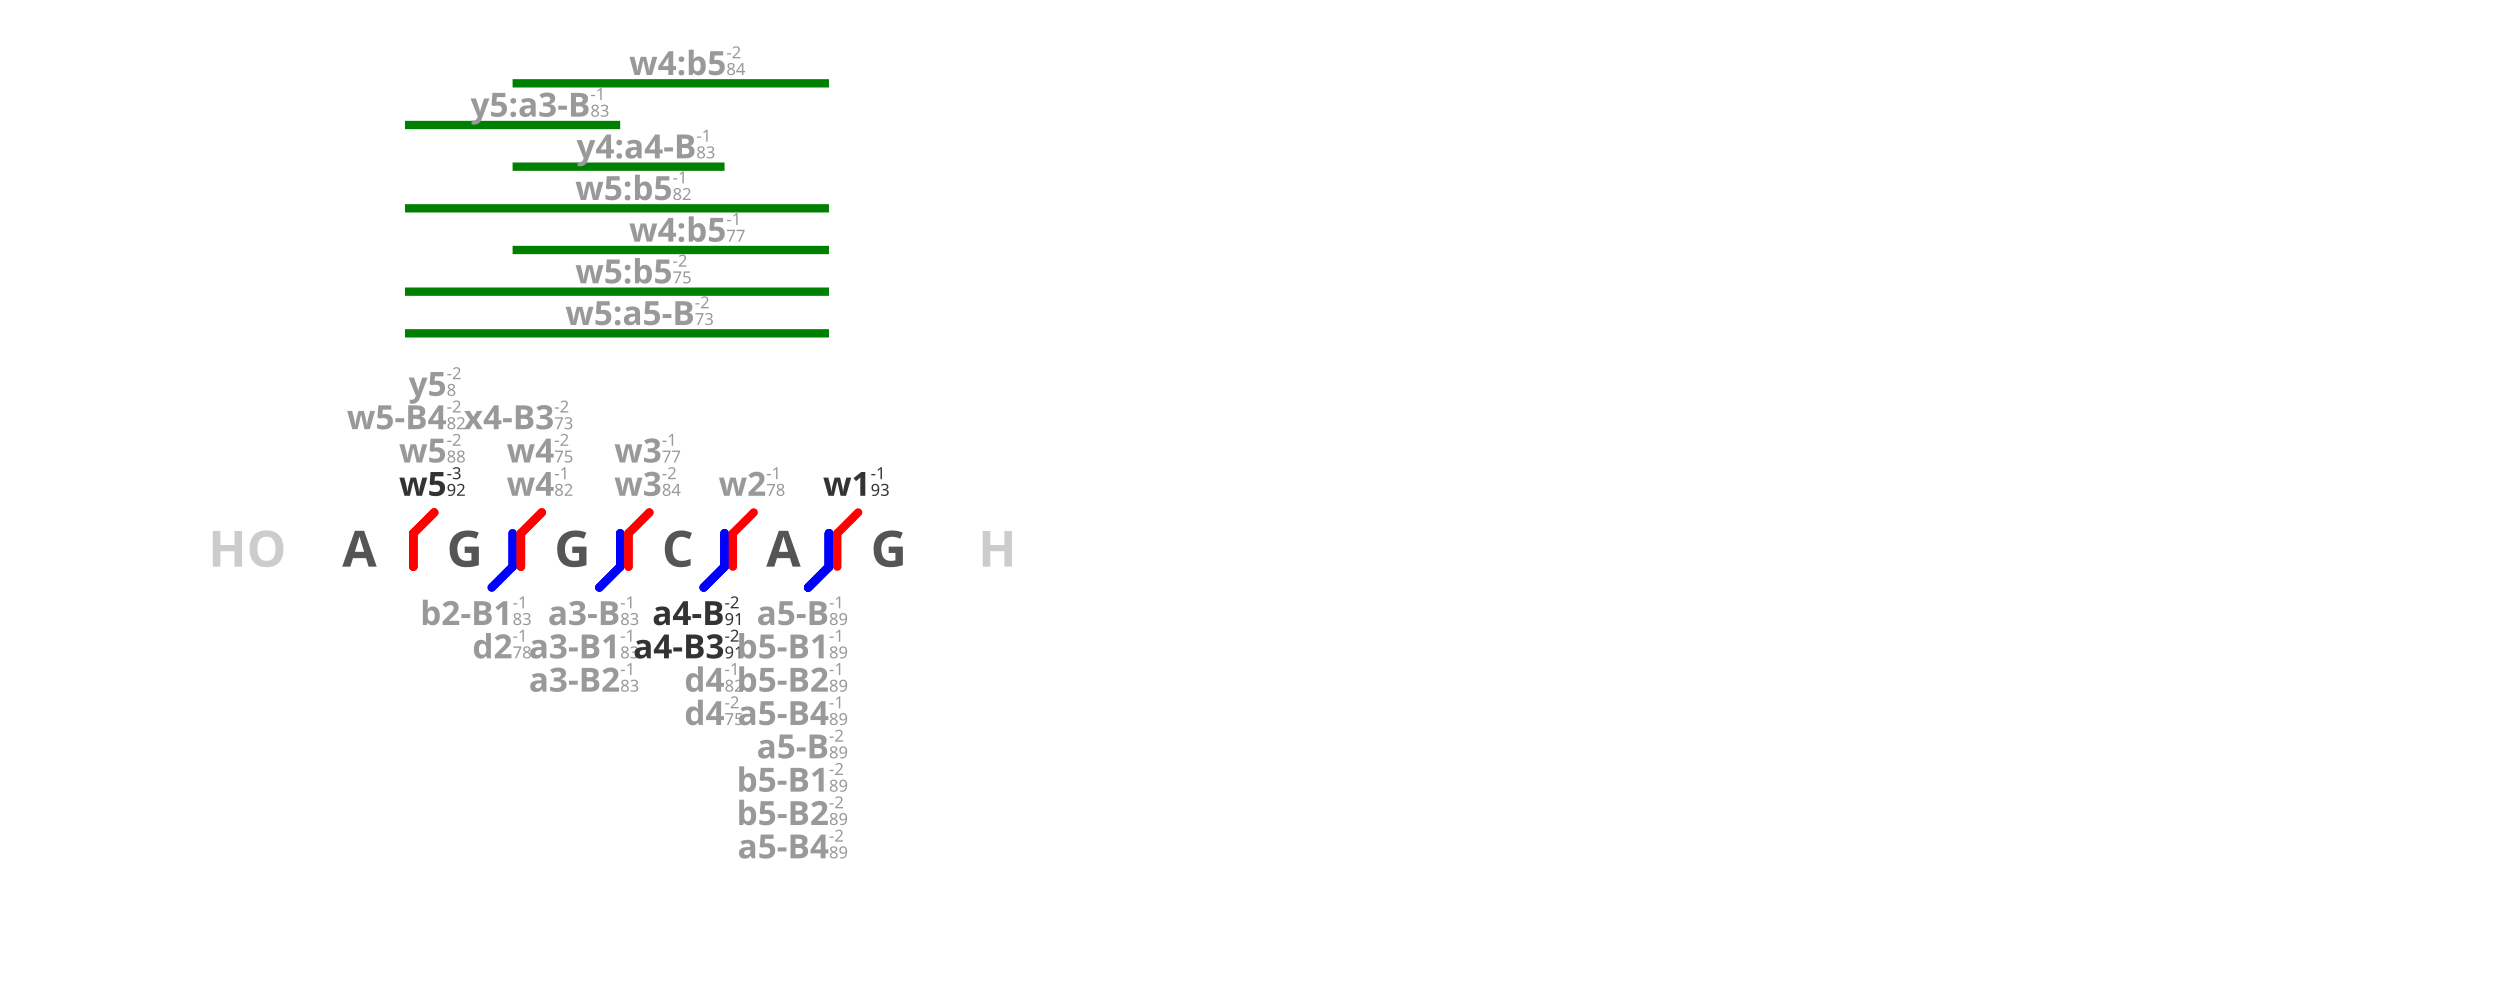
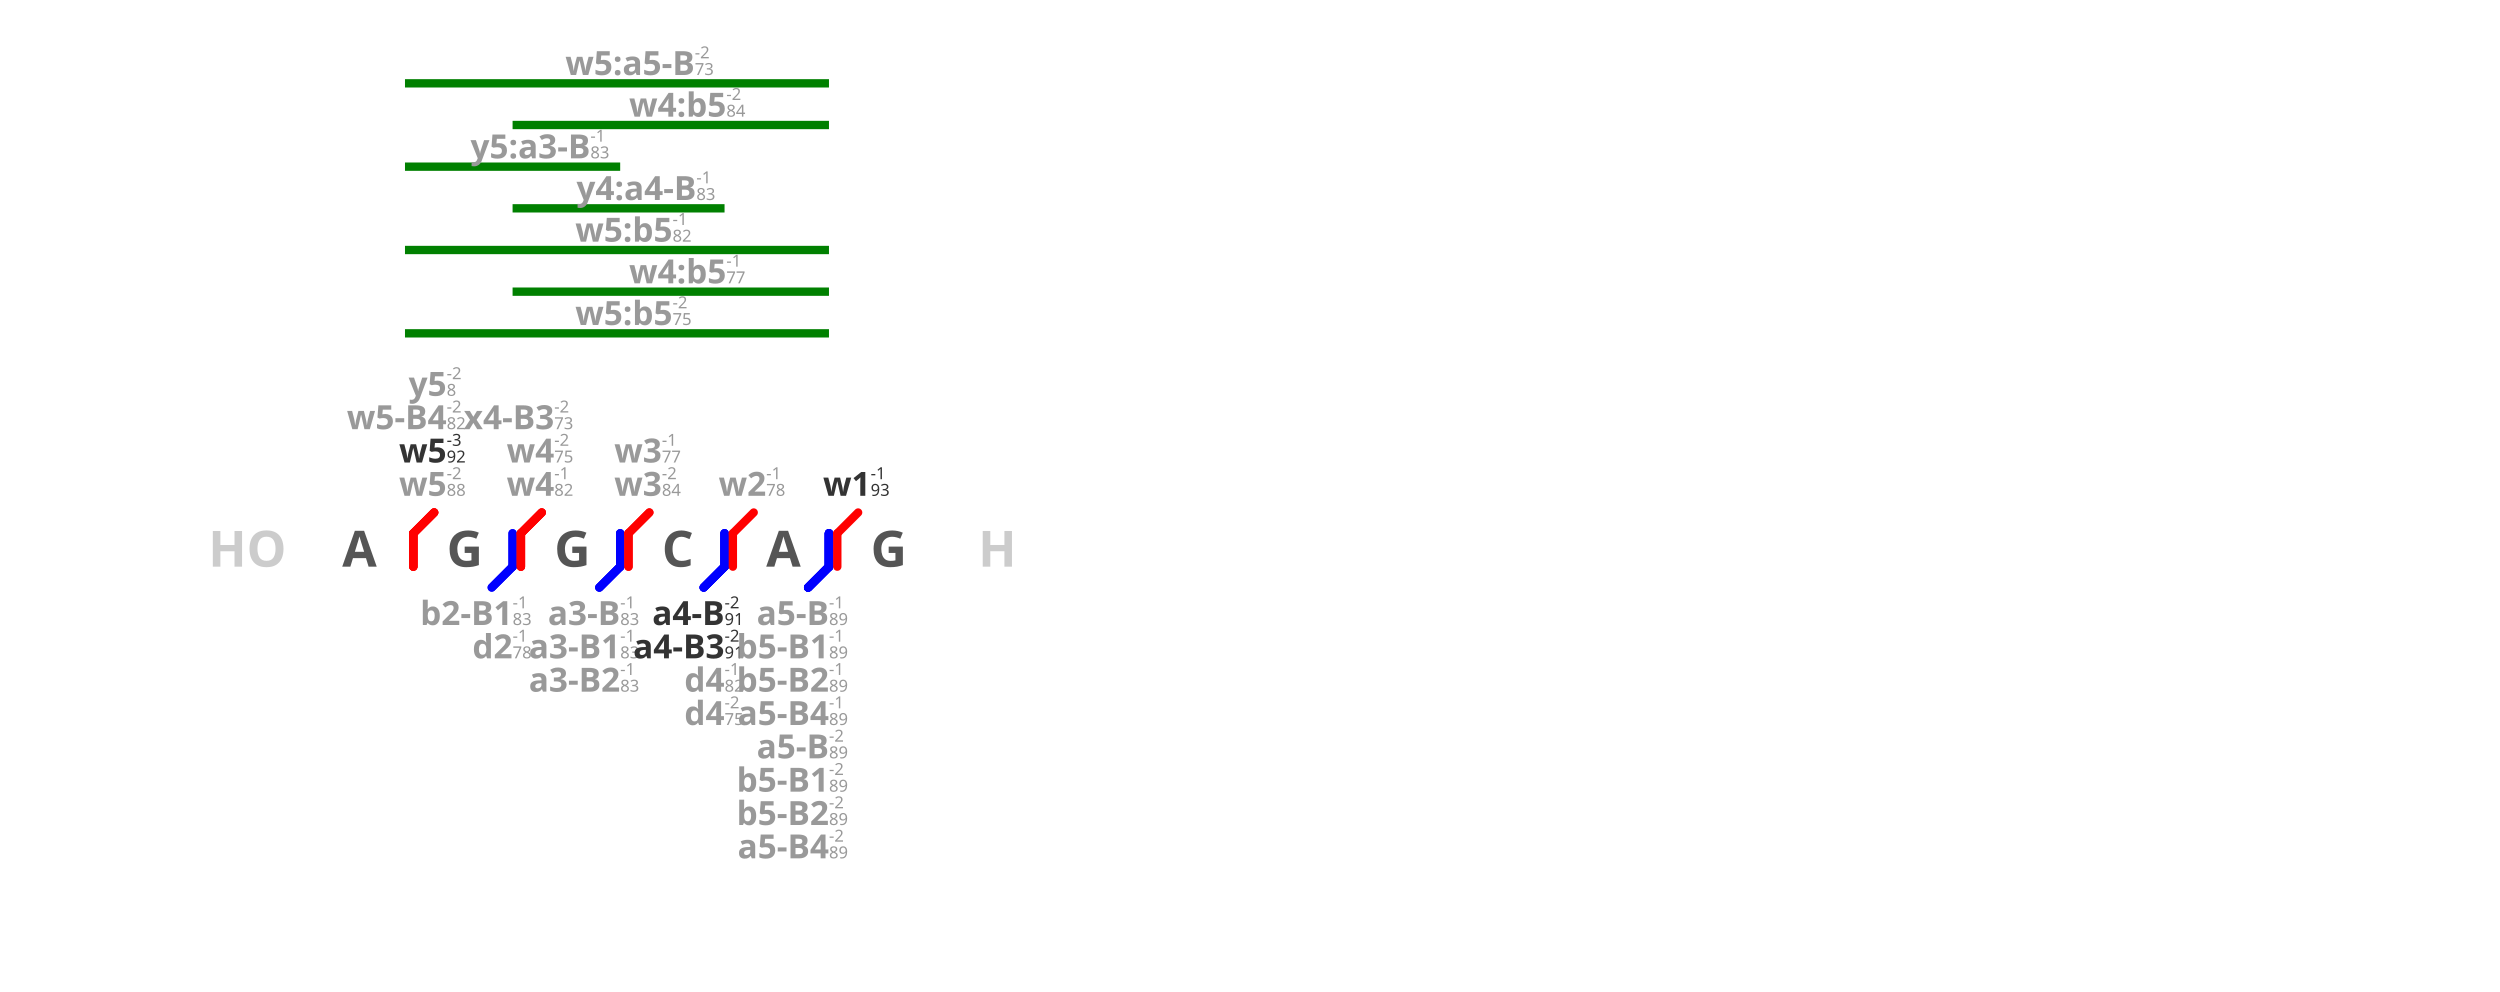
<svg xmlns="http://www.w3.org/2000/svg" xmlns:ns1="http://svgjs.com/svgjs" version="1.1" width="600" height="238">
  <style>
    .highlight {
        stroke: yellow;
        stroke-width: 5px;
        fill: red;
    }
    .highlightText {
        fill: red;
    }
    </style>
-   <line x1="123.02" y1="20" x2="198.953" y2="20" id="line3-5" stroke-width="2" stroke="green" />
-   <text fill="#999999" font-family="Verdana" font-weight="bold" font-size="8" text-anchor="end" x="174.32" y="18" ns1:data="{&quot;leading&quot;:&quot;1.3&quot;}">w4:b5</text>
-   <text fill="#999999" font-family="Verdana" font-size="4" x="174.32" y="14" ns1:data="{&quot;leading&quot;:&quot;1.3&quot;}">-2</text>
-   <text fill="#999999" font-family="Verdana" font-size="4" x="174.32" y="18" ns1:data="{&quot;leading&quot;:&quot;1.3&quot;}">84</text>
-   <line x1="97.195" y1="30" x2="148.844" y2="30" id="line2-3" stroke-width="2" stroke="green" />
-   <text fill="#999999" font-family="Verdana" font-weight="bold" font-size="8" text-anchor="end" x="141.686" y="28" ns1:data="{&quot;leading&quot;:&quot;1.3&quot;}">y5:a3-B</text>
-   <text fill="#999999" font-family="Verdana" font-size="4" x="141.686" y="24" ns1:data="{&quot;leading&quot;:&quot;1.3&quot;}">-1</text>
-   <text fill="#999999" font-family="Verdana" font-size="4" x="141.686" y="28" ns1:data="{&quot;leading&quot;:&quot;1.3&quot;}">83</text>
-   <line x1="123.02" y1="40" x2="173.891" y2="40" id="line3-4" stroke-width="2" stroke="green" />
-   <text fill="#999999" font-family="Verdana" font-weight="bold" font-size="8" text-anchor="end" x="167.122" y="38" ns1:data="{&quot;leading&quot;:&quot;1.3&quot;}">y4:a4-B</text>
-   <text fill="#999999" font-family="Verdana" font-size="4" x="167.122" y="34" ns1:data="{&quot;leading&quot;:&quot;1.3&quot;}">-1</text>
-   <text fill="#999999" font-family="Verdana" font-size="4" x="167.122" y="38" ns1:data="{&quot;leading&quot;:&quot;1.3&quot;}">83</text>
-   <line x1="97.195" y1="50" x2="198.953" y2="50" id="line2-5" stroke-width="2" stroke="green" />
-   <text fill="#999999" font-family="Verdana" font-weight="bold" font-size="8" text-anchor="end" x="161.408" y="48" ns1:data="{&quot;leading&quot;:&quot;1.3&quot;}">w5:b5</text>
-   <text fill="#999999" font-family="Verdana" font-size="4" x="161.408" y="44" ns1:data="{&quot;leading&quot;:&quot;1.3&quot;}">-1</text>
-   <text fill="#999999" font-family="Verdana" font-size="4" x="161.408" y="48" ns1:data="{&quot;leading&quot;:&quot;1.3&quot;}">82</text>
-   <line x1="123.02" y1="60" x2="198.953" y2="60" id="line3-5" stroke-width="2" stroke="green" />
-   <text fill="#999999" font-family="Verdana" font-weight="bold" font-size="8" text-anchor="end" x="174.32" y="58" ns1:data="{&quot;leading&quot;:&quot;1.3&quot;}">w4:b5</text>
-   <text fill="#999999" font-family="Verdana" font-size="4" x="174.32" y="54" ns1:data="{&quot;leading&quot;:&quot;1.3&quot;}">-1</text>
-   <text fill="#999999" font-family="Verdana" font-size="4" x="174.32" y="58" ns1:data="{&quot;leading&quot;:&quot;1.3&quot;}">77</text>
-   <line x1="97.195" y1="70" x2="198.953" y2="70" id="line2-5" stroke-width="2" stroke="green" />
-   <text fill="#999999" font-family="Verdana" font-weight="bold" font-size="8" text-anchor="end" x="161.408" y="68" ns1:data="{&quot;leading&quot;:&quot;1.3&quot;}">w5:b5</text>
-   <text fill="#999999" font-family="Verdana" font-size="4" x="161.408" y="64" ns1:data="{&quot;leading&quot;:&quot;1.3&quot;}">-2</text>
-   <text fill="#999999" font-family="Verdana" font-size="4" x="161.408" y="68" ns1:data="{&quot;leading&quot;:&quot;1.3&quot;}">75</text>
+   <line x1="97.195" y1="20" x2="198.953" y2="20" id="line2-5" stroke-width="2" stroke="green" />
+   <text fill="#999999" font-family="Verdana" font-weight="bold" font-size="8" text-anchor="end" x="166.741" y="18" ns1:data="{&quot;leading&quot;:&quot;1.3&quot;}">w5:a5-B</text>
+   <text fill="#999999" font-family="Verdana" font-size="4" x="166.741" y="14" ns1:data="{&quot;leading&quot;:&quot;1.3&quot;}">-2</text>
+   <text fill="#999999" font-family="Verdana" font-size="4" x="166.741" y="18" ns1:data="{&quot;leading&quot;:&quot;1.3&quot;}">73</text>
+   <line x1="123.02" y1="30" x2="198.953" y2="30" id="line3-5" stroke-width="2" stroke="green" />
+   <text fill="#999999" font-family="Verdana" font-weight="bold" font-size="8" text-anchor="end" x="174.32" y="28" ns1:data="{&quot;leading&quot;:&quot;1.3&quot;}">w4:b5</text>
+   <text fill="#999999" font-family="Verdana" font-size="4" x="174.32" y="24" ns1:data="{&quot;leading&quot;:&quot;1.3&quot;}">-2</text>
+   <text fill="#999999" font-family="Verdana" font-size="4" x="174.32" y="28" ns1:data="{&quot;leading&quot;:&quot;1.3&quot;}">84</text>
+   <line x1="97.195" y1="40" x2="148.844" y2="40" id="line2-3" stroke-width="2" stroke="green" />
+   <text fill="#999999" font-family="Verdana" font-weight="bold" font-size="8" text-anchor="end" x="141.686" y="38" ns1:data="{&quot;leading&quot;:&quot;1.3&quot;}">y5:a3-B</text>
+   <text fill="#999999" font-family="Verdana" font-size="4" x="141.686" y="34" ns1:data="{&quot;leading&quot;:&quot;1.3&quot;}">-1</text>
+   <text fill="#999999" font-family="Verdana" font-size="4" x="141.686" y="38" ns1:data="{&quot;leading&quot;:&quot;1.3&quot;}">83</text>
+   <line x1="123.02" y1="50" x2="173.891" y2="50" id="line3-4" stroke-width="2" stroke="green" />
+   <text fill="#999999" font-family="Verdana" font-weight="bold" font-size="8" text-anchor="end" x="167.122" y="48" ns1:data="{&quot;leading&quot;:&quot;1.3&quot;}">y4:a4-B</text>
+   <text fill="#999999" font-family="Verdana" font-size="4" x="167.122" y="44" ns1:data="{&quot;leading&quot;:&quot;1.3&quot;}">-1</text>
+   <text fill="#999999" font-family="Verdana" font-size="4" x="167.122" y="48" ns1:data="{&quot;leading&quot;:&quot;1.3&quot;}">83</text>
+   <line x1="97.195" y1="60" x2="198.953" y2="60" id="line2-5" stroke-width="2" stroke="green" />
+   <text fill="#999999" font-family="Verdana" font-weight="bold" font-size="8" text-anchor="end" x="161.408" y="58" ns1:data="{&quot;leading&quot;:&quot;1.3&quot;}">w5:b5</text>
+   <text fill="#999999" font-family="Verdana" font-size="4" x="161.408" y="54" ns1:data="{&quot;leading&quot;:&quot;1.3&quot;}">-1</text>
+   <text fill="#999999" font-family="Verdana" font-size="4" x="161.408" y="58" ns1:data="{&quot;leading&quot;:&quot;1.3&quot;}">82</text>
+   <line x1="123.02" y1="70" x2="198.953" y2="70" id="line3-5" stroke-width="2" stroke="green" />
+   <text fill="#999999" font-family="Verdana" font-weight="bold" font-size="8" text-anchor="end" x="174.32" y="68" ns1:data="{&quot;leading&quot;:&quot;1.3&quot;}">w4:b5</text>
+   <text fill="#999999" font-family="Verdana" font-size="4" x="174.32" y="64" ns1:data="{&quot;leading&quot;:&quot;1.3&quot;}">-1</text>
+   <text fill="#999999" font-family="Verdana" font-size="4" x="174.32" y="68" ns1:data="{&quot;leading&quot;:&quot;1.3&quot;}">77</text>
  <line x1="97.195" y1="80" x2="198.953" y2="80" id="line2-5" stroke-width="2" stroke="green" />
-   <text fill="#999999" font-family="Verdana" font-weight="bold" font-size="8" text-anchor="end" x="166.741" y="78" ns1:data="{&quot;leading&quot;:&quot;1.3&quot;}">w5:a5-B</text>
-   <text fill="#999999" font-family="Verdana" font-size="4" x="166.741" y="74" ns1:data="{&quot;leading&quot;:&quot;1.3&quot;}">-2</text>
-   <text fill="#999999" font-family="Verdana" font-size="4" x="166.741" y="78" ns1:data="{&quot;leading&quot;:&quot;1.3&quot;}">73</text>
+   <text fill="#999999" font-family="Verdana" font-weight="bold" font-size="8" text-anchor="end" x="161.408" y="78" ns1:data="{&quot;leading&quot;:&quot;1.3&quot;}">w5:b5</text>
+   <text fill="#999999" font-family="Verdana" font-size="4" x="161.408" y="74" ns1:data="{&quot;leading&quot;:&quot;1.3&quot;}">-2</text>
+   <text fill="#999999" font-family="Verdana" font-size="4" x="161.408" y="78" ns1:data="{&quot;leading&quot;:&quot;1.3&quot;}">75</text>
  <text font-family="Verdana" font-size="12" font-weight="bold" fill="#cccccc" x="50" y="136" id="residue-undefined" ns1:data="{&quot;leading&quot;:&quot;1.3&quot;}">HO</text>
  <text font-family="Verdana" font-size="12" font-weight="bold" fill="#555555" x="82.133" y="136" id="residue-1" ns1:data="{&quot;leading&quot;:&quot;1.3&quot;}">A</text>
  <text font-family="Verdana" font-size="12" font-weight="bold" fill="#555555" x="107.195" y="136" id="residue-2" ns1:data="{&quot;leading&quot;:&quot;1.3&quot;}">G</text>
  <text font-family="Verdana" font-size="12" font-weight="bold" fill="#555555" x="133.02" y="136" id="residue-3" ns1:data="{&quot;leading&quot;:&quot;1.3&quot;}">G</text>
  <text font-family="Verdana" font-size="12" font-weight="bold" fill="#555555" x="158.844" y="136" id="residue-4" ns1:data="{&quot;leading&quot;:&quot;1.3&quot;}">C</text>
  <text font-family="Verdana" font-size="12" font-weight="bold" fill="#555555" x="183.891" y="136" id="residue-5" ns1:data="{&quot;leading&quot;:&quot;1.3&quot;}">A</text>
  <text font-family="Verdana" font-size="12" font-weight="bold" fill="#555555" x="208.953" y="136" id="residue-6" ns1:data="{&quot;leading&quot;:&quot;1.3&quot;}">G</text>
  <text font-family="Verdana" font-size="12" font-weight="bold" fill="#cccccc" x="234.777" y="136" id="residue-undefined" ns1:data="{&quot;leading&quot;:&quot;1.3&quot;}">H</text>
  <line x1="99.195" y1="136" x2="99.195" y2="128" stroke-linecap="round" stroke-width="2" stroke="red" />
  <line x1="99.195" y1="128" x2="104.195" y2="123" stroke-linecap="round" stroke-width="2" stroke="red" />
-   <text fill="#333333" font-family="Verdana" font-weight="bold" font-size="8" text-anchor="end" x="107.195" y="119" ns1:data="{&quot;leading&quot;:&quot;1.3&quot;}">w5</text>
-   <text fill="#333333" font-family="Verdana" font-size="4" x="107.195" y="115" ns1:data="{&quot;leading&quot;:&quot;1.3&quot;}">-3</text>
-   <text fill="#333333" font-family="Verdana" font-size="4" x="107.195" y="119" ns1:data="{&quot;leading&quot;:&quot;1.3&quot;}">92</text>
+   <text fill="#999999" font-family="Verdana" font-weight="bold" font-size="8" text-anchor="end" x="107.195" y="119" ns1:data="{&quot;leading&quot;:&quot;1.3&quot;}">w5</text>
+   <text fill="#999999" font-family="Verdana" font-size="4" x="107.195" y="115" ns1:data="{&quot;leading&quot;:&quot;1.3&quot;}">-2</text>
+   <text fill="#999999" font-family="Verdana" font-size="4" x="107.195" y="119" ns1:data="{&quot;leading&quot;:&quot;1.3&quot;}">88</text>
  <line x1="99.195" y1="136" x2="99.195" y2="128" stroke-linecap="round" stroke-width="2" stroke="red" />
  <line x1="99.195" y1="128" x2="104.195" y2="123" stroke-linecap="round" stroke-width="2" stroke="red" />
-   <text fill="#999999" font-family="Verdana" font-weight="bold" font-size="8" text-anchor="end" x="107.195" y="111" ns1:data="{&quot;leading&quot;:&quot;1.3&quot;}">w5</text>
-   <text fill="#999999" font-family="Verdana" font-size="4" x="107.195" y="107" ns1:data="{&quot;leading&quot;:&quot;1.3&quot;}">-2</text>
-   <text fill="#999999" font-family="Verdana" font-size="4" x="107.195" y="111" ns1:data="{&quot;leading&quot;:&quot;1.3&quot;}">88</text>
+   <text fill="#333333" font-family="Verdana" font-weight="bold" font-size="8" text-anchor="end" x="107.195" y="111" ns1:data="{&quot;leading&quot;:&quot;1.3&quot;}">w5</text>
+   <text fill="#333333" font-family="Verdana" font-size="4" x="107.195" y="107" ns1:data="{&quot;leading&quot;:&quot;1.3&quot;}">-3</text>
+   <text fill="#333333" font-family="Verdana" font-size="4" x="107.195" y="111" ns1:data="{&quot;leading&quot;:&quot;1.3&quot;}">92</text>
  <line x1="99.195" y1="136" x2="99.195" y2="128" stroke-linecap="round" stroke-width="2" stroke="red" />
  <line x1="99.195" y1="128" x2="104.195" y2="123" stroke-linecap="round" stroke-width="2" stroke="red" />
  <text fill="#999999" font-family="Verdana" font-weight="bold" font-size="8" text-anchor="end" x="107.195" y="103" ns1:data="{&quot;leading&quot;:&quot;1.3&quot;}">w5-B4</text>
  <text fill="#999999" font-family="Verdana" font-size="4" x="107.195" y="99" ns1:data="{&quot;leading&quot;:&quot;1.3&quot;}">-2</text>
  <text fill="#999999" font-family="Verdana" font-size="4" x="107.195" y="103" ns1:data="{&quot;leading&quot;:&quot;1.3&quot;}">82</text>
  <line x1="99.195" y1="136" x2="99.195" y2="128" stroke-linecap="round" stroke-width="2" stroke="red" />
  <line x1="99.195" y1="128" x2="104.195" y2="123" stroke-linecap="round" stroke-width="2" stroke="red" />
  <text fill="#999999" font-family="Verdana" font-weight="bold" font-size="8" text-anchor="end" x="107.195" y="95" ns1:data="{&quot;leading&quot;:&quot;1.3&quot;}">y5</text>
  <text fill="#999999" font-family="Verdana" font-size="4" x="107.195" y="91" ns1:data="{&quot;leading&quot;:&quot;1.3&quot;}">-2</text>
  <text fill="#999999" font-family="Verdana" font-size="4" x="107.195" y="95" ns1:data="{&quot;leading&quot;:&quot;1.3&quot;}">8</text>
  <line x1="123.02" y1="136" x2="123.02" y2="128" stroke-linecap="round" stroke-width="2" stroke="blue" />
  <line x1="123.02" y1="136" x2="118.02" y2="141" stroke-linecap="round" stroke-width="2" stroke="blue" />
  <text fill="#999999" font-family="Verdana" font-weight="bold" font-size="8" text-anchor="end" x="123.02" y="150" ns1:data="{&quot;leading&quot;:&quot;1.3&quot;}">b2-B1</text>
  <text fill="#999999" font-family="Verdana" font-size="4" x="123.02" y="146" ns1:data="{&quot;leading&quot;:&quot;1.3&quot;}">-1</text>
  <text fill="#999999" font-family="Verdana" font-size="4" x="123.02" y="150" ns1:data="{&quot;leading&quot;:&quot;1.3&quot;}">83</text>
  <line x1="123.02" y1="136" x2="123.02" y2="128" stroke-linecap="round" stroke-width="2" stroke="blue" />
  <line x1="123.02" y1="136" x2="118.02" y2="141" stroke-linecap="round" stroke-width="2" stroke="blue" />
  <text fill="#999999" font-family="Verdana" font-weight="bold" font-size="8" text-anchor="end" x="123.02" y="158" ns1:data="{&quot;leading&quot;:&quot;1.3&quot;}">d2</text>
  <text fill="#999999" font-family="Verdana" font-size="4" x="123.02" y="154" ns1:data="{&quot;leading&quot;:&quot;1.3&quot;}">-1</text>
  <text fill="#999999" font-family="Verdana" font-size="4" x="123.02" y="158" ns1:data="{&quot;leading&quot;:&quot;1.3&quot;}">78</text>
  <line x1="125.02" y1="136" x2="125.02" y2="128" stroke-linecap="round" stroke-width="2" stroke="red" />
  <line x1="125.02" y1="128" x2="130.02" y2="123" stroke-linecap="round" stroke-width="2" stroke="red" />
  <text fill="#999999" font-family="Verdana" font-weight="bold" font-size="8" text-anchor="end" x="133.02" y="119" ns1:data="{&quot;leading&quot;:&quot;1.3&quot;}">w4</text>
  <text fill="#999999" font-family="Verdana" font-size="4" x="133.02" y="115" ns1:data="{&quot;leading&quot;:&quot;1.3&quot;}">-1</text>
  <text fill="#999999" font-family="Verdana" font-size="4" x="133.02" y="119" ns1:data="{&quot;leading&quot;:&quot;1.3&quot;}">82</text>
  <line x1="125.02" y1="136" x2="125.02" y2="128" stroke-linecap="round" stroke-width="2" stroke="red" />
  <line x1="125.02" y1="128" x2="130.02" y2="123" stroke-linecap="round" stroke-width="2" stroke="red" />
  <text fill="#999999" font-family="Verdana" font-weight="bold" font-size="8" text-anchor="end" x="133.02" y="111" ns1:data="{&quot;leading&quot;:&quot;1.3&quot;}">w4</text>
  <text fill="#999999" font-family="Verdana" font-size="4" x="133.02" y="107" ns1:data="{&quot;leading&quot;:&quot;1.3&quot;}">-2</text>
  <text fill="#999999" font-family="Verdana" font-size="4" x="133.02" y="111" ns1:data="{&quot;leading&quot;:&quot;1.3&quot;}">75</text>
  <line x1="125.02" y1="136" x2="125.02" y2="128" stroke-linecap="round" stroke-width="2" stroke="red" />
  <line x1="125.02" y1="128" x2="130.02" y2="123" stroke-linecap="round" stroke-width="2" stroke="red" />
  <text fill="#999999" font-family="Verdana" font-weight="bold" font-size="8" text-anchor="end" x="133.02" y="103" ns1:data="{&quot;leading&quot;:&quot;1.3&quot;}">x4-B3</text>
  <text fill="#999999" font-family="Verdana" font-size="4" x="133.02" y="99" ns1:data="{&quot;leading&quot;:&quot;1.3&quot;}">-2</text>
  <text fill="#999999" font-family="Verdana" font-size="4" x="133.02" y="103" ns1:data="{&quot;leading&quot;:&quot;1.3&quot;}">73</text>
  <line x1="148.844" y1="136" x2="148.844" y2="128" stroke-linecap="round" stroke-width="2" stroke="blue" />
  <line x1="148.844" y1="136" x2="143.844" y2="141" stroke-linecap="round" stroke-width="2" stroke="blue" />
  <text fill="#999999" font-family="Verdana" font-weight="bold" font-size="8" text-anchor="end" x="148.844" y="150" ns1:data="{&quot;leading&quot;:&quot;1.3&quot;}">a3-B</text>
  <text fill="#999999" font-family="Verdana" font-size="4" x="148.844" y="146" ns1:data="{&quot;leading&quot;:&quot;1.3&quot;}">-1</text>
  <text fill="#999999" font-family="Verdana" font-size="4" x="148.844" y="150" ns1:data="{&quot;leading&quot;:&quot;1.3&quot;}">83</text>
  <line x1="148.844" y1="136" x2="148.844" y2="128" stroke-linecap="round" stroke-width="2" stroke="blue" />
  <line x1="148.844" y1="136" x2="143.844" y2="141" stroke-linecap="round" stroke-width="2" stroke="blue" />
  <text fill="#999999" font-family="Verdana" font-weight="bold" font-size="8" text-anchor="end" x="148.844" y="158" ns1:data="{&quot;leading&quot;:&quot;1.3&quot;}">a3-B1</text>
  <text fill="#999999" font-family="Verdana" font-size="4" x="148.844" y="154" ns1:data="{&quot;leading&quot;:&quot;1.3&quot;}">-1</text>
  <text fill="#999999" font-family="Verdana" font-size="4" x="148.844" y="158" ns1:data="{&quot;leading&quot;:&quot;1.3&quot;}">83</text>
  <line x1="148.844" y1="136" x2="148.844" y2="128" stroke-linecap="round" stroke-width="2" stroke="blue" />
  <line x1="148.844" y1="136" x2="143.844" y2="141" stroke-linecap="round" stroke-width="2" stroke="blue" />
  <text fill="#999999" font-family="Verdana" font-weight="bold" font-size="8" text-anchor="end" x="148.844" y="166" ns1:data="{&quot;leading&quot;:&quot;1.3&quot;}">a3-B2</text>
  <text fill="#999999" font-family="Verdana" font-size="4" x="148.844" y="162" ns1:data="{&quot;leading&quot;:&quot;1.3&quot;}">-1</text>
  <text fill="#999999" font-family="Verdana" font-size="4" x="148.844" y="166" ns1:data="{&quot;leading&quot;:&quot;1.3&quot;}">83</text>
  <line x1="150.844" y1="136" x2="150.844" y2="128" stroke-linecap="round" stroke-width="2" stroke="red" />
  <line x1="150.844" y1="128" x2="155.844" y2="123" stroke-linecap="round" stroke-width="2" stroke="red" />
  <text fill="#999999" font-family="Verdana" font-weight="bold" font-size="8" text-anchor="end" x="158.844" y="119" ns1:data="{&quot;leading&quot;:&quot;1.3&quot;}">w3</text>
  <text fill="#999999" font-family="Verdana" font-size="4" x="158.844" y="115" ns1:data="{&quot;leading&quot;:&quot;1.3&quot;}">-2</text>
  <text fill="#999999" font-family="Verdana" font-size="4" x="158.844" y="119" ns1:data="{&quot;leading&quot;:&quot;1.3&quot;}">84</text>
  <line x1="150.844" y1="136" x2="150.844" y2="128" stroke-linecap="round" stroke-width="2" stroke="red" />
  <line x1="150.844" y1="128" x2="155.844" y2="123" stroke-linecap="round" stroke-width="2" stroke="red" />
  <text fill="#999999" font-family="Verdana" font-weight="bold" font-size="8" text-anchor="end" x="158.844" y="111" ns1:data="{&quot;leading&quot;:&quot;1.3&quot;}">w3</text>
  <text fill="#999999" font-family="Verdana" font-size="4" x="158.844" y="107" ns1:data="{&quot;leading&quot;:&quot;1.3&quot;}">-1</text>
  <text fill="#999999" font-family="Verdana" font-size="4" x="158.844" y="111" ns1:data="{&quot;leading&quot;:&quot;1.3&quot;}">77</text>
  <line x1="173.891" y1="136" x2="173.891" y2="128" stroke-linecap="round" stroke-width="2" stroke="blue" />
  <line x1="173.891" y1="136" x2="168.891" y2="141" stroke-linecap="round" stroke-width="2" stroke="blue" />
  <text fill="#333333" font-family="Verdana" font-weight="bold" font-size="8" text-anchor="end" x="173.891" y="150" ns1:data="{&quot;leading&quot;:&quot;1.3&quot;}">a4-B</text>
  <text fill="#333333" font-family="Verdana" font-size="4" x="173.891" y="146" ns1:data="{&quot;leading&quot;:&quot;1.3&quot;}">-2</text>
  <text fill="#333333" font-family="Verdana" font-size="4" x="173.891" y="150" ns1:data="{&quot;leading&quot;:&quot;1.3&quot;}">91</text>
  <line x1="173.891" y1="136" x2="173.891" y2="128" stroke-linecap="round" stroke-width="2" stroke="blue" />
  <line x1="173.891" y1="136" x2="168.891" y2="141" stroke-linecap="round" stroke-width="2" stroke="blue" />
  <text fill="#333333" font-family="Verdana" font-weight="bold" font-size="8" text-anchor="end" x="173.891" y="158" ns1:data="{&quot;leading&quot;:&quot;1.3&quot;}">a4-B3</text>
  <text fill="#333333" font-family="Verdana" font-size="4" x="173.891" y="154" ns1:data="{&quot;leading&quot;:&quot;1.3&quot;}">-2</text>
  <text fill="#333333" font-family="Verdana" font-size="4" x="173.891" y="158" ns1:data="{&quot;leading&quot;:&quot;1.3&quot;}">91</text>
  <line x1="173.891" y1="136" x2="173.891" y2="128" stroke-linecap="round" stroke-width="2" stroke="blue" />
  <line x1="173.891" y1="136" x2="168.891" y2="141" stroke-linecap="round" stroke-width="2" stroke="blue" />
  <text fill="#999999" font-family="Verdana" font-weight="bold" font-size="8" text-anchor="end" x="173.891" y="166" ns1:data="{&quot;leading&quot;:&quot;1.3&quot;}">d4</text>
  <text fill="#999999" font-family="Verdana" font-size="4" x="173.891" y="162" ns1:data="{&quot;leading&quot;:&quot;1.3&quot;}">-1</text>
  <text fill="#999999" font-family="Verdana" font-size="4" x="173.891" y="166" ns1:data="{&quot;leading&quot;:&quot;1.3&quot;}">82</text>
  <line x1="173.891" y1="136" x2="173.891" y2="128" stroke-linecap="round" stroke-width="2" stroke="blue" />
  <line x1="173.891" y1="136" x2="168.891" y2="141" stroke-linecap="round" stroke-width="2" stroke="blue" />
  <text fill="#999999" font-family="Verdana" font-weight="bold" font-size="8" text-anchor="end" x="173.891" y="174" ns1:data="{&quot;leading&quot;:&quot;1.3&quot;}">d4</text>
  <text fill="#999999" font-family="Verdana" font-size="4" x="173.891" y="170" ns1:data="{&quot;leading&quot;:&quot;1.3&quot;}">-2</text>
  <text fill="#999999" font-family="Verdana" font-size="4" x="173.891" y="174" ns1:data="{&quot;leading&quot;:&quot;1.3&quot;}">75</text>
  <line x1="175.891" y1="136" x2="175.891" y2="128" stroke-linecap="round" stroke-width="2" stroke="red" />
  <line x1="175.891" y1="128" x2="180.891" y2="123" stroke-linecap="round" stroke-width="2" stroke="red" />
  <text fill="#999999" font-family="Verdana" font-weight="bold" font-size="8" text-anchor="end" x="183.891" y="119" ns1:data="{&quot;leading&quot;:&quot;1.3&quot;}">w2</text>
  <text fill="#999999" font-family="Verdana" font-size="4" x="183.891" y="115" ns1:data="{&quot;leading&quot;:&quot;1.3&quot;}">-1</text>
  <text fill="#999999" font-family="Verdana" font-size="4" x="183.891" y="119" ns1:data="{&quot;leading&quot;:&quot;1.3&quot;}">78</text>
  <line x1="198.953" y1="136" x2="198.953" y2="128" stroke-linecap="round" stroke-width="2" stroke="blue" />
  <line x1="198.953" y1="136" x2="193.953" y2="141" stroke-linecap="round" stroke-width="2" stroke="blue" />
  <text fill="#999999" font-family="Verdana" font-weight="bold" font-size="8" text-anchor="end" x="198.953" y="150" ns1:data="{&quot;leading&quot;:&quot;1.3&quot;}">a5-B</text>
  <text fill="#999999" font-family="Verdana" font-size="4" x="198.953" y="146" ns1:data="{&quot;leading&quot;:&quot;1.3&quot;}">-1</text>
  <text fill="#999999" font-family="Verdana" font-size="4" x="198.953" y="150" ns1:data="{&quot;leading&quot;:&quot;1.3&quot;}">89</text>
  <line x1="198.953" y1="136" x2="198.953" y2="128" stroke-linecap="round" stroke-width="2" stroke="blue" />
  <line x1="198.953" y1="136" x2="193.953" y2="141" stroke-linecap="round" stroke-width="2" stroke="blue" />
  <text fill="#999999" font-family="Verdana" font-weight="bold" font-size="8" text-anchor="end" x="198.953" y="158" ns1:data="{&quot;leading&quot;:&quot;1.3&quot;}">b5-B1</text>
  <text fill="#999999" font-family="Verdana" font-size="4" x="198.953" y="154" ns1:data="{&quot;leading&quot;:&quot;1.3&quot;}">-1</text>
  <text fill="#999999" font-family="Verdana" font-size="4" x="198.953" y="158" ns1:data="{&quot;leading&quot;:&quot;1.3&quot;}">89</text>
  <line x1="198.953" y1="136" x2="198.953" y2="128" stroke-linecap="round" stroke-width="2" stroke="blue" />
  <line x1="198.953" y1="136" x2="193.953" y2="141" stroke-linecap="round" stroke-width="2" stroke="blue" />
  <text fill="#999999" font-family="Verdana" font-weight="bold" font-size="8" text-anchor="end" x="198.953" y="166" ns1:data="{&quot;leading&quot;:&quot;1.3&quot;}">b5-B2</text>
  <text fill="#999999" font-family="Verdana" font-size="4" x="198.953" y="162" ns1:data="{&quot;leading&quot;:&quot;1.3&quot;}">-1</text>
  <text fill="#999999" font-family="Verdana" font-size="4" x="198.953" y="166" ns1:data="{&quot;leading&quot;:&quot;1.3&quot;}">89</text>
  <line x1="198.953" y1="136" x2="198.953" y2="128" stroke-linecap="round" stroke-width="2" stroke="blue" />
  <line x1="198.953" y1="136" x2="193.953" y2="141" stroke-linecap="round" stroke-width="2" stroke="blue" />
  <text fill="#999999" font-family="Verdana" font-weight="bold" font-size="8" text-anchor="end" x="198.953" y="174" ns1:data="{&quot;leading&quot;:&quot;1.3&quot;}">a5-B4</text>
  <text fill="#999999" font-family="Verdana" font-size="4" x="198.953" y="170" ns1:data="{&quot;leading&quot;:&quot;1.3&quot;}">-1</text>
  <text fill="#999999" font-family="Verdana" font-size="4" x="198.953" y="174" ns1:data="{&quot;leading&quot;:&quot;1.3&quot;}">89</text>
  <line x1="198.953" y1="136" x2="198.953" y2="128" stroke-linecap="round" stroke-width="2" stroke="blue" />
  <line x1="198.953" y1="136" x2="193.953" y2="141" stroke-linecap="round" stroke-width="2" stroke="blue" />
  <text fill="#999999" font-family="Verdana" font-weight="bold" font-size="8" text-anchor="end" x="198.953" y="182" ns1:data="{&quot;leading&quot;:&quot;1.3&quot;}">a5-B</text>
  <text fill="#999999" font-family="Verdana" font-size="4" x="198.953" y="178" ns1:data="{&quot;leading&quot;:&quot;1.3&quot;}">-2</text>
  <text fill="#999999" font-family="Verdana" font-size="4" x="198.953" y="182" ns1:data="{&quot;leading&quot;:&quot;1.3&quot;}">89</text>
  <line x1="198.953" y1="136" x2="198.953" y2="128" stroke-linecap="round" stroke-width="2" stroke="blue" />
  <line x1="198.953" y1="136" x2="193.953" y2="141" stroke-linecap="round" stroke-width="2" stroke="blue" />
  <text fill="#999999" font-family="Verdana" font-weight="bold" font-size="8" text-anchor="end" x="198.953" y="190" ns1:data="{&quot;leading&quot;:&quot;1.3&quot;}">b5-B1</text>
  <text fill="#999999" font-family="Verdana" font-size="4" x="198.953" y="186" ns1:data="{&quot;leading&quot;:&quot;1.3&quot;}">-2</text>
  <text fill="#999999" font-family="Verdana" font-size="4" x="198.953" y="190" ns1:data="{&quot;leading&quot;:&quot;1.3&quot;}">89</text>
  <line x1="198.953" y1="136" x2="198.953" y2="128" stroke-linecap="round" stroke-width="2" stroke="blue" />
  <line x1="198.953" y1="136" x2="193.953" y2="141" stroke-linecap="round" stroke-width="2" stroke="blue" />
  <text fill="#999999" font-family="Verdana" font-weight="bold" font-size="8" text-anchor="end" x="198.953" y="198" ns1:data="{&quot;leading&quot;:&quot;1.3&quot;}">b5-B2</text>
  <text fill="#999999" font-family="Verdana" font-size="4" x="198.953" y="194" ns1:data="{&quot;leading&quot;:&quot;1.3&quot;}">-2</text>
  <text fill="#999999" font-family="Verdana" font-size="4" x="198.953" y="198" ns1:data="{&quot;leading&quot;:&quot;1.3&quot;}">89</text>
  <line x1="198.953" y1="136" x2="198.953" y2="128" stroke-linecap="round" stroke-width="2" stroke="blue" />
  <line x1="198.953" y1="136" x2="193.953" y2="141" stroke-linecap="round" stroke-width="2" stroke="blue" />
  <text fill="#999999" font-family="Verdana" font-weight="bold" font-size="8" text-anchor="end" x="198.953" y="206" ns1:data="{&quot;leading&quot;:&quot;1.3&quot;}">a5-B4</text>
  <text fill="#999999" font-family="Verdana" font-size="4" x="198.953" y="202" ns1:data="{&quot;leading&quot;:&quot;1.3&quot;}">-2</text>
  <text fill="#999999" font-family="Verdana" font-size="4" x="198.953" y="206" ns1:data="{&quot;leading&quot;:&quot;1.3&quot;}">89</text>
  <line x1="200.953" y1="136" x2="200.953" y2="128" stroke-linecap="round" stroke-width="2" stroke="red" />
  <line x1="200.953" y1="128" x2="205.953" y2="123" stroke-linecap="round" stroke-width="2" stroke="red" />
  <text fill="#333333" font-family="Verdana" font-weight="bold" font-size="8" text-anchor="end" x="208.953" y="119" ns1:data="{&quot;leading&quot;:&quot;1.3&quot;}">w1</text>
  <text fill="#333333" font-family="Verdana" font-size="4" x="208.953" y="115" ns1:data="{&quot;leading&quot;:&quot;1.3&quot;}">-1</text>
  <text fill="#333333" font-family="Verdana" font-size="4" x="208.953" y="119" ns1:data="{&quot;leading&quot;:&quot;1.3&quot;}">93</text>
</svg>
